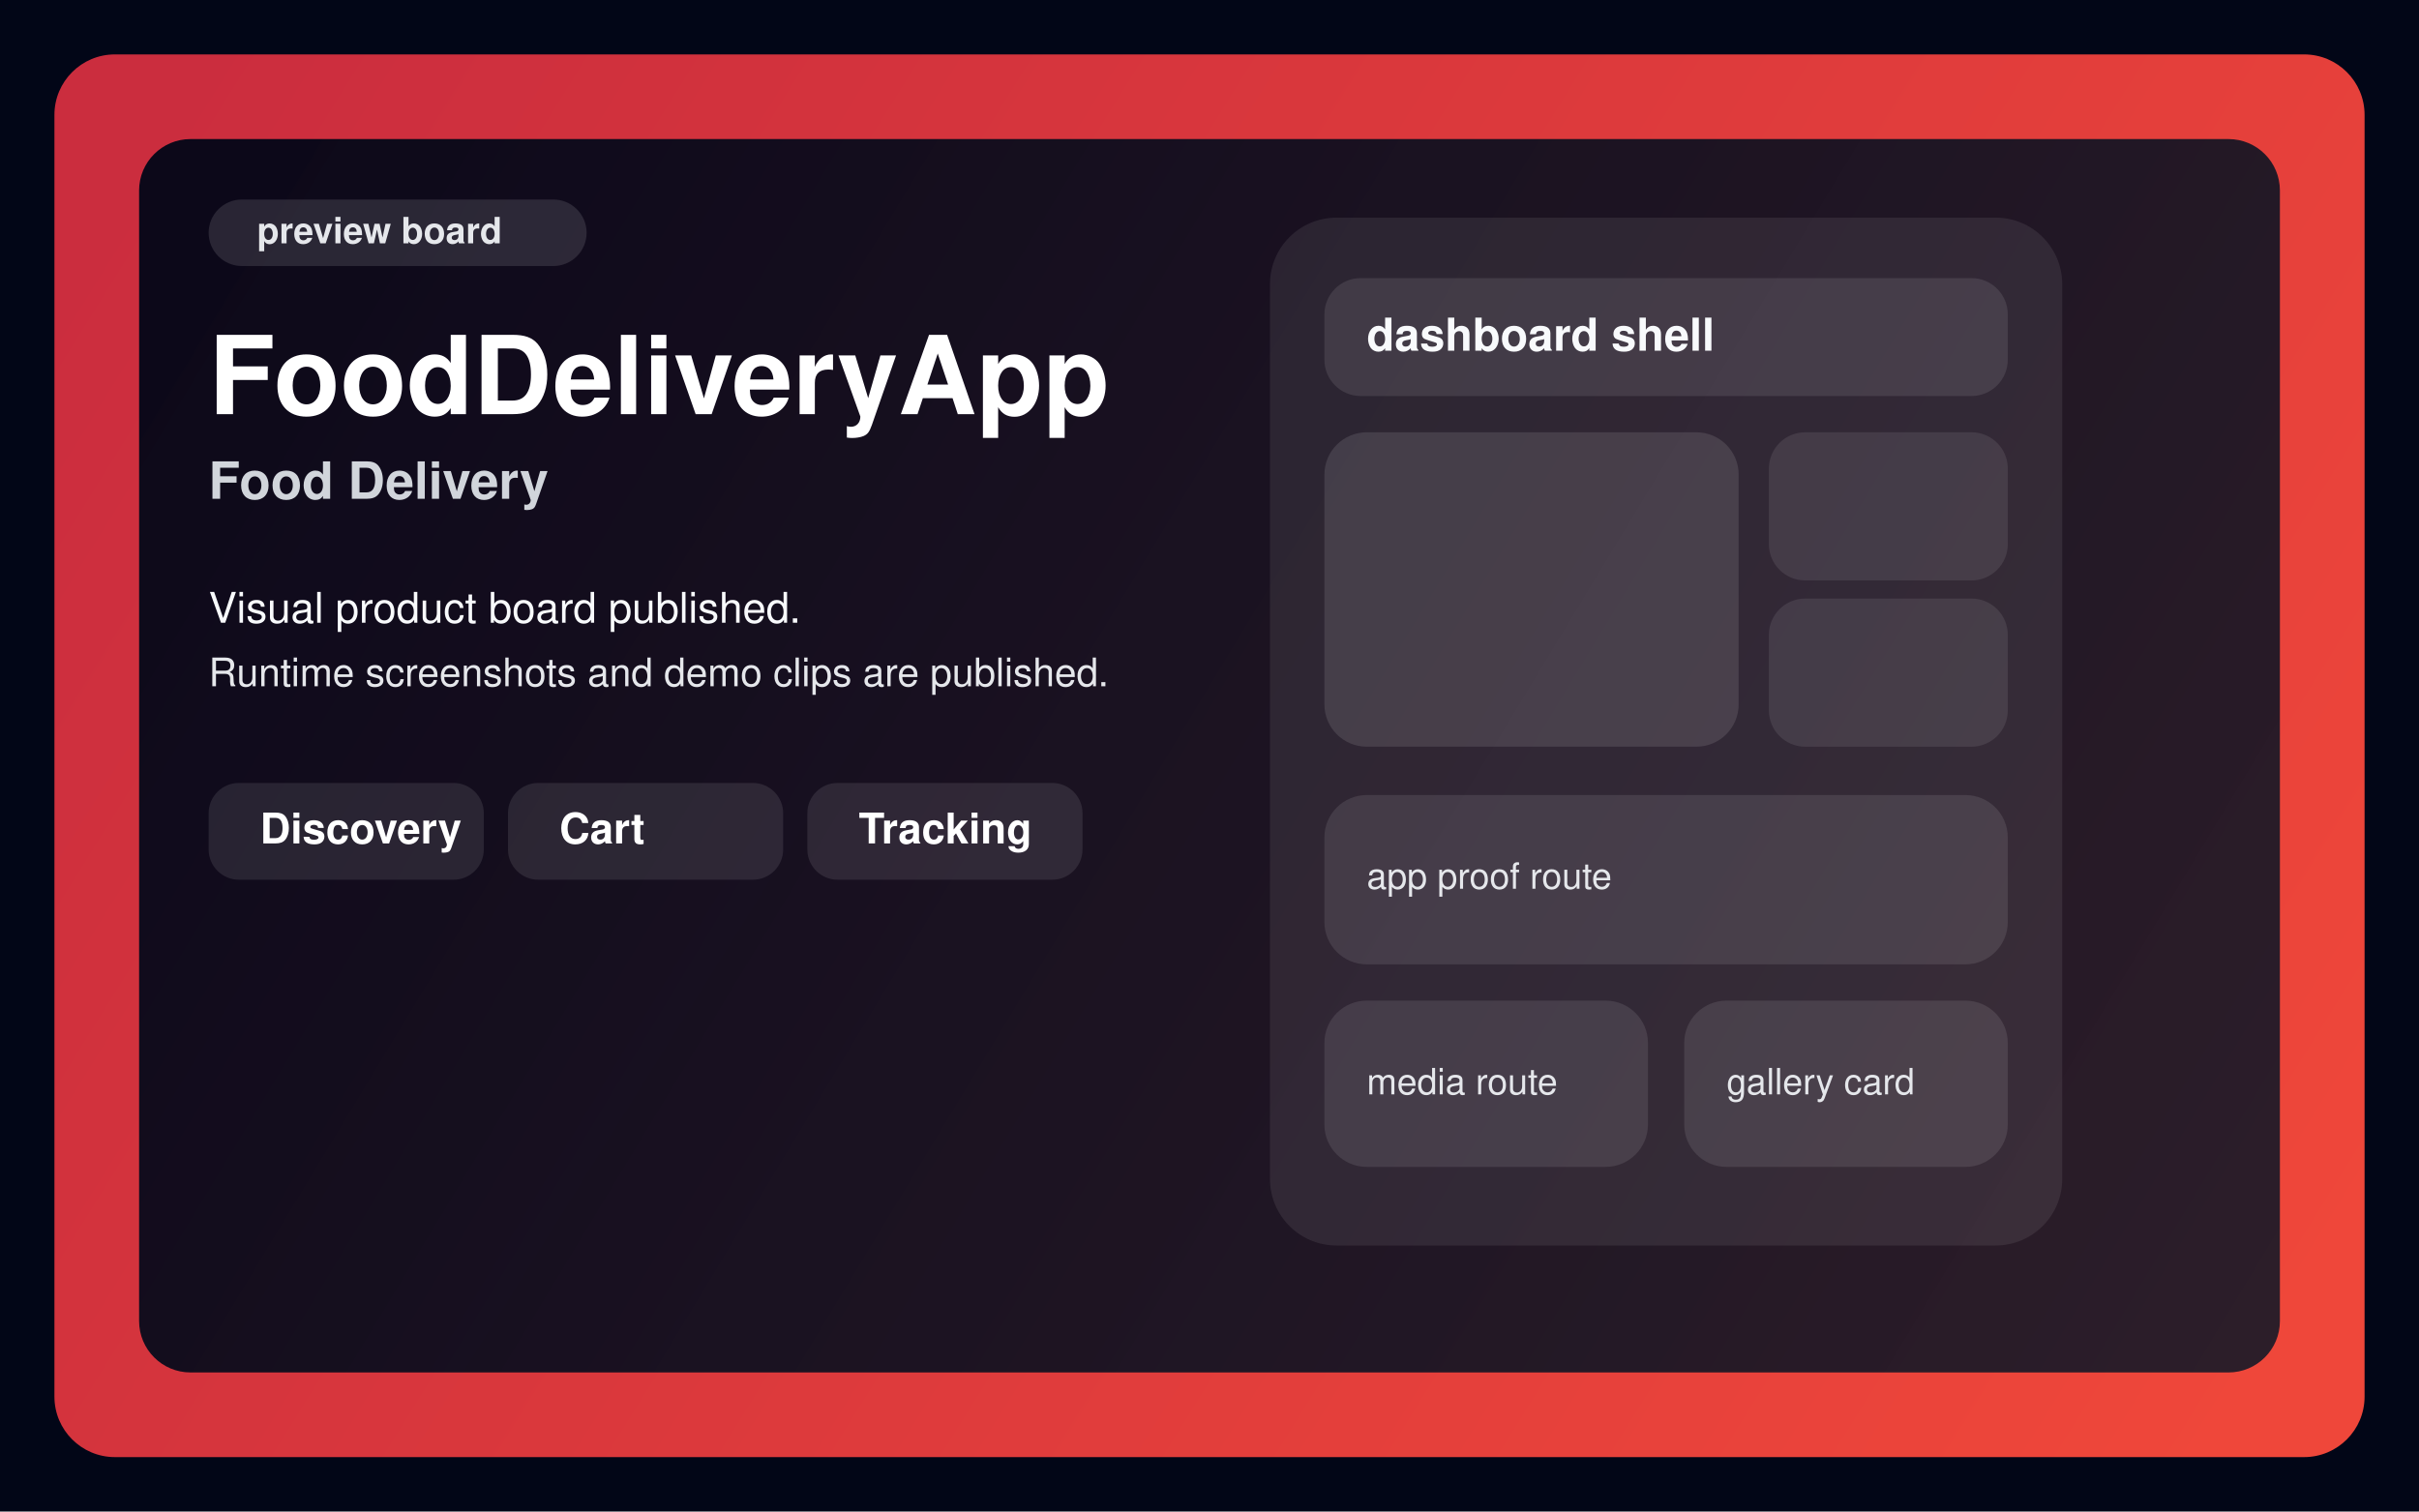
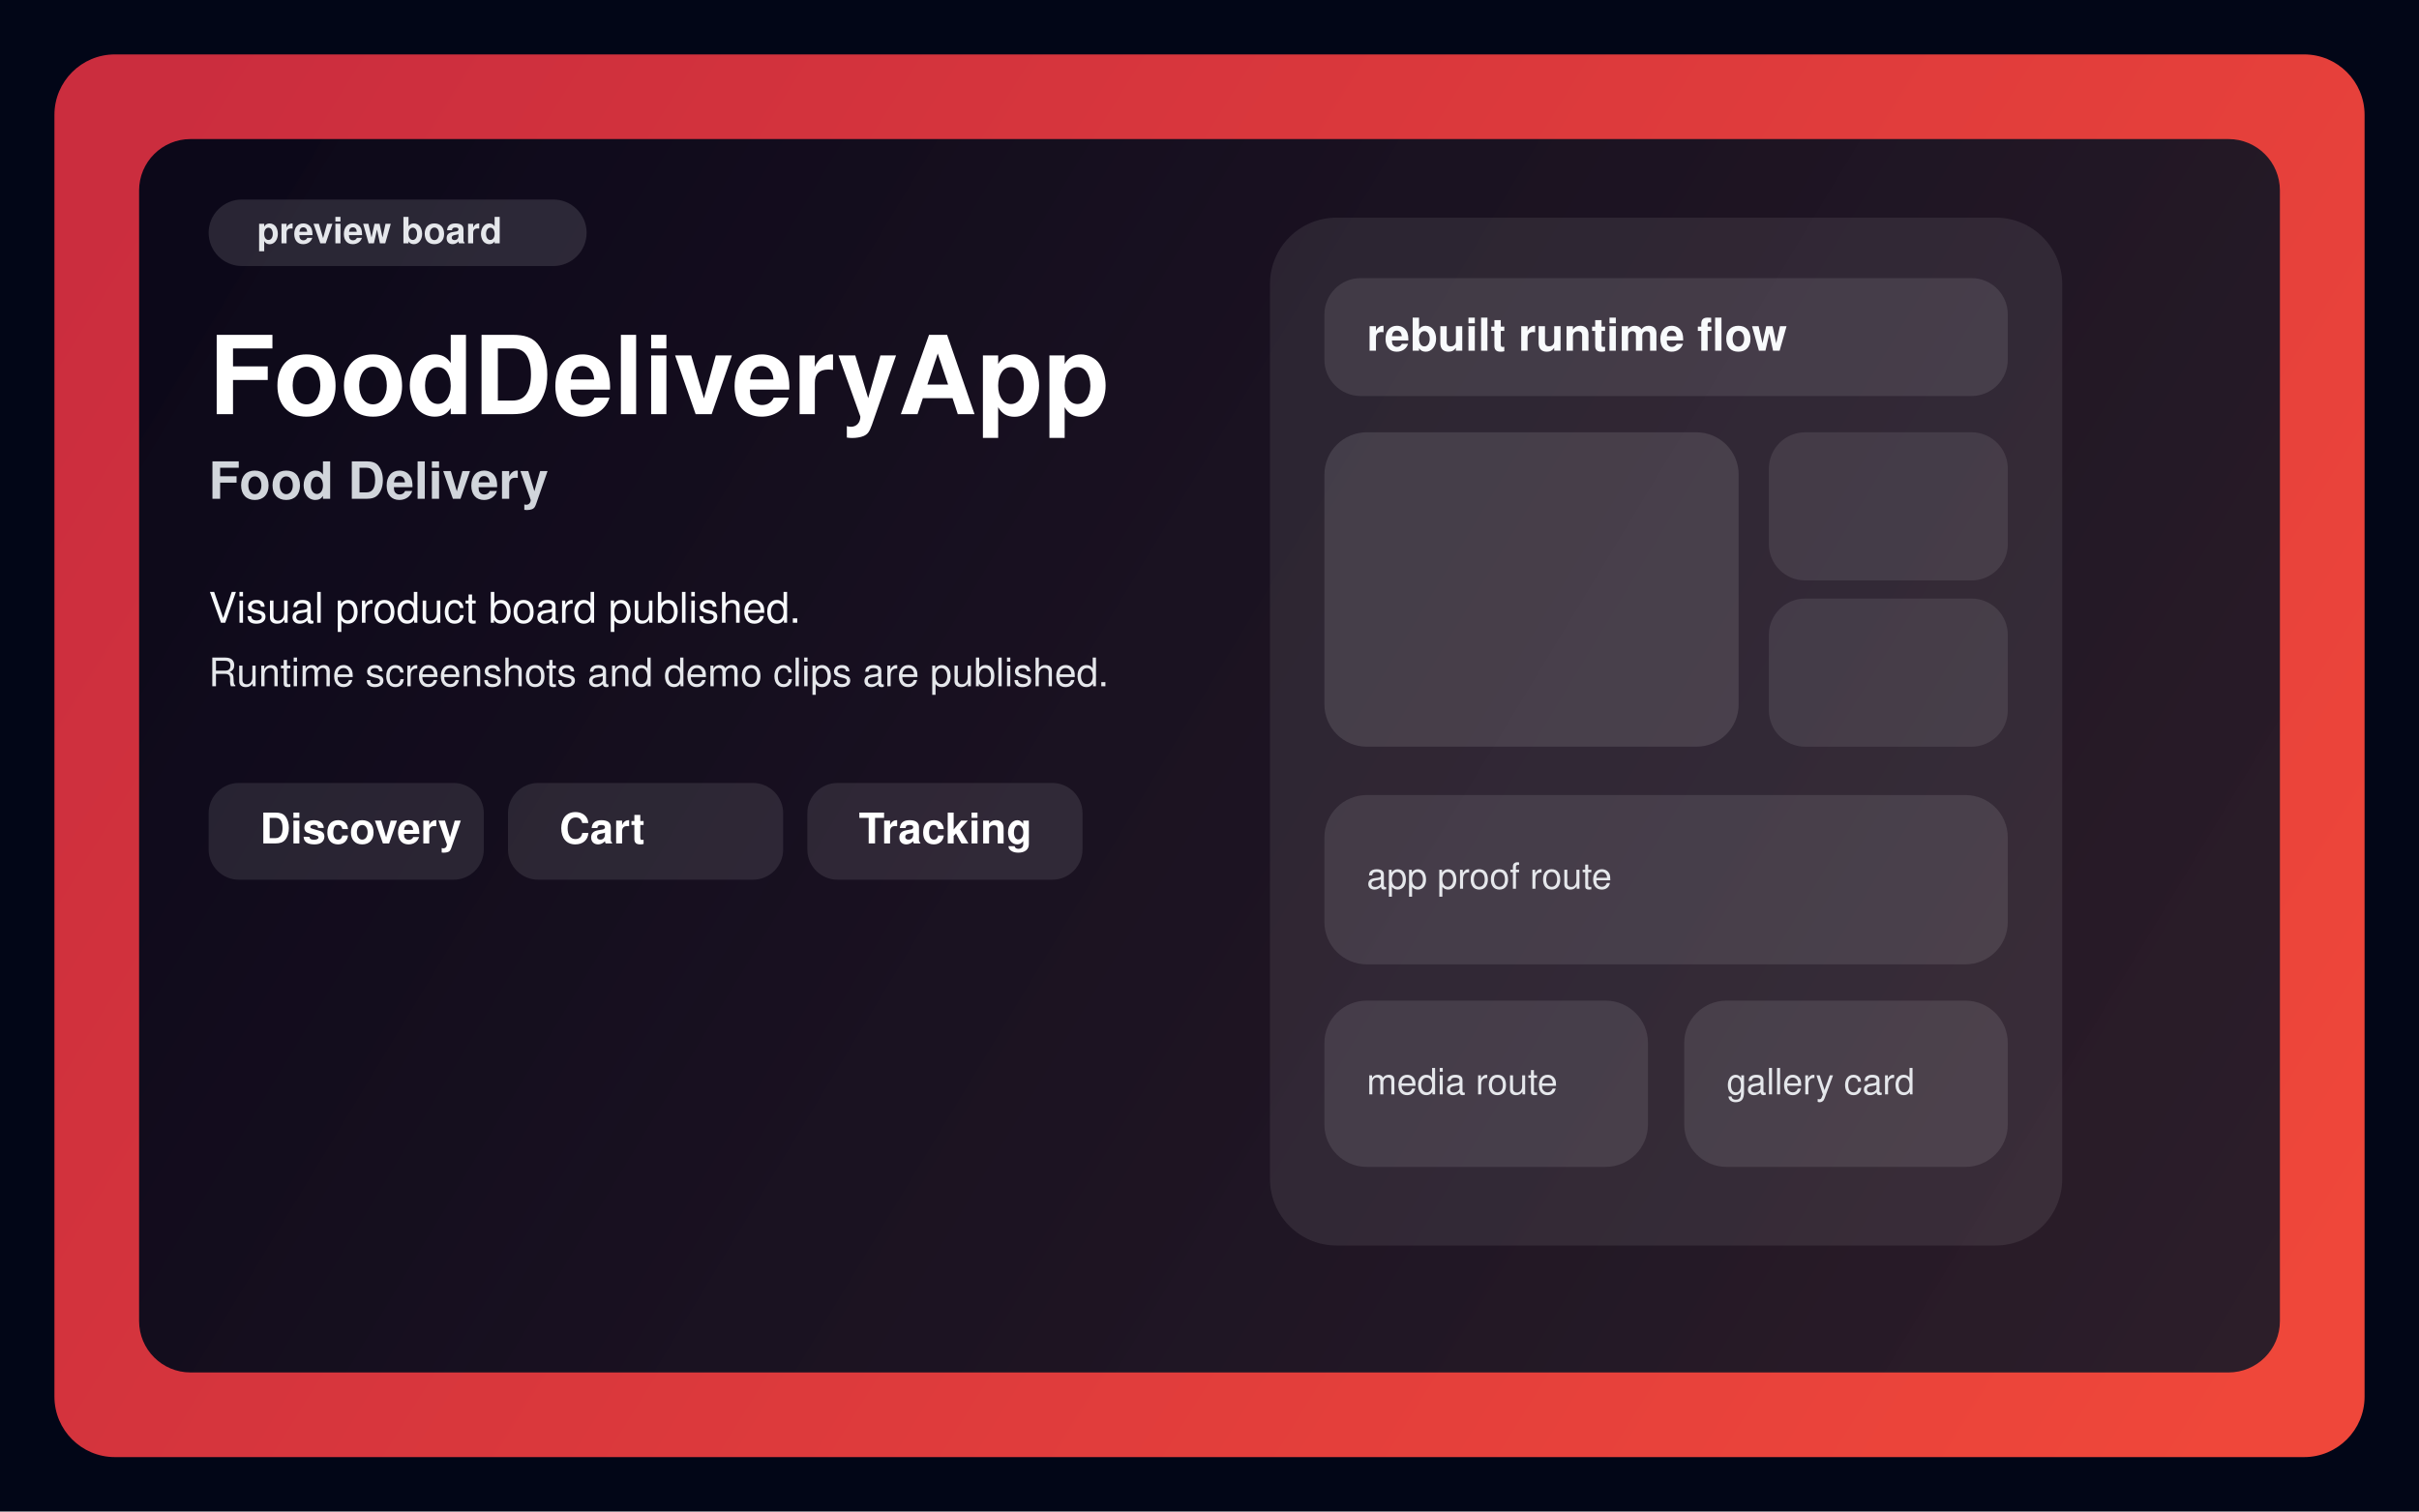
<svg xmlns="http://www.w3.org/2000/svg" width="1600" height="1000" viewBox="0 0 1600 1000" fill="none">
  <defs>
    <linearGradient id="bg" x1="110" y1="70" x2="1490" y2="930" gradientUnits="userSpaceOnUse">
      <stop stop-color="#CB2D3E" />
      <stop offset="1" stop-color="#EF473A" />
    </linearGradient>
    <linearGradient id="panel" x1="130" y1="104" x2="1460" y2="908" gradientUnits="userSpaceOnUse">
      <stop stop-color="#020617" stop-opacity="0.95" />
      <stop offset="1" stop-color="#111827" stop-opacity="0.88" />
    </linearGradient>
  </defs>
  <rect width="1600" height="1000" fill="#020617" />
  <rect x="36" y="36" width="1528" height="928" rx="40" fill="url(#bg)" />
  <rect x="92" y="92" width="1416" height="816" rx="34" fill="url(#panel)" />
  <rect x="138" y="132" width="250" height="44" rx="22" fill="white" fill-opacity="0.12" />
  <text x="170" y="161" fill="#E5E7EB" font-size="24" font-family="SF Pro Display, Helvetica, Arial, sans-serif" font-weight="700">preview board</text>
  <text x="138" y="274" fill="white" font-size="72" font-family="SF Pro Display, Helvetica, Arial, sans-serif" font-weight="800">FoodDeliveryApp</text>
  <text x="138" y="330" fill="#D1D5DB" font-size="34" font-family="SF Pro Display, Helvetica, Arial, sans-serif" font-weight="600">Food Delivery</text>
  <text x="138" y="412" fill="#F8FAFC" font-size="28" font-family="SF Pro Display, Helvetica, Arial, sans-serif">Visual product board published.</text>
  <text x="138" y="454" fill="#E5E7EB" font-size="26" font-family="SF Pro Display, Helvetica, Arial, sans-serif">Runtime screenshots and demo clips are published.</text>
  <rect x="138" y="518" width="182" height="64" rx="20" fill="white" fill-opacity="0.10" />
  <text x="172" y="558" fill="white" font-size="28" font-family="SF Pro Display, Helvetica, Arial, sans-serif" font-weight="700">Discovery</text>
  <rect x="336" y="518" width="182" height="64" rx="20" fill="white" fill-opacity="0.10" />
  <text x="370" y="558" fill="white" font-size="28" font-family="SF Pro Display, Helvetica, Arial, sans-serif" font-weight="700">Cart</text>
  <rect x="534" y="518" width="182" height="64" rx="20" fill="white" fill-opacity="0.10" />
  <text x="568" y="558" fill="white" font-size="28" font-family="SF Pro Display, Helvetica, Arial, sans-serif" font-weight="700">Tracking</text>
  <rect x="840" y="144" width="524" height="680" rx="44" fill="white" fill-opacity="0.08" />
  <rect x="876" y="184" width="452" height="78" rx="24" fill="white" fill-opacity="0.10" />
  <rect x="876" y="286" width="274" height="208" rx="28" fill="white" fill-opacity="0.11" />
  <rect x="1170" y="286" width="158" height="98" rx="24" fill="white" fill-opacity="0.09" />
  <rect x="1170" y="396" width="158" height="98" rx="24" fill="white" fill-opacity="0.09" />
  <rect x="876" y="526" width="452" height="112" rx="28" fill="white" fill-opacity="0.10" />
  <rect x="876" y="662" width="214" height="110" rx="28" fill="white" fill-opacity="0.10" />
  <rect x="1114" y="662" width="214" height="110" rx="28" fill="white" fill-opacity="0.10" />
-   <text x="904" y="232" fill="#F8FAFC" font-size="30" font-family="SF Pro Display, Helvetica, Arial, sans-serif" font-weight="700">dashboard shell</text>
+   <text x="904" y="232" fill="#F8FAFC" font-size="30" font-family="SF Pro Display, Helvetica, Arial, sans-serif" font-weight="700">rebuilt runtime flow</text>
  <text x="904" y="588" fill="#E5E7EB" font-size="24" font-family="SF Pro Display, Helvetica, Arial, sans-serif">app proof route</text>
  <text x="904" y="724" fill="#E5E7EB" font-size="24" font-family="SF Pro Display, Helvetica, Arial, sans-serif">media route</text>
  <text x="1142" y="724" fill="#E5E7EB" font-size="24" font-family="SF Pro Display, Helvetica, Arial, sans-serif">gallery card</text>
</svg>
